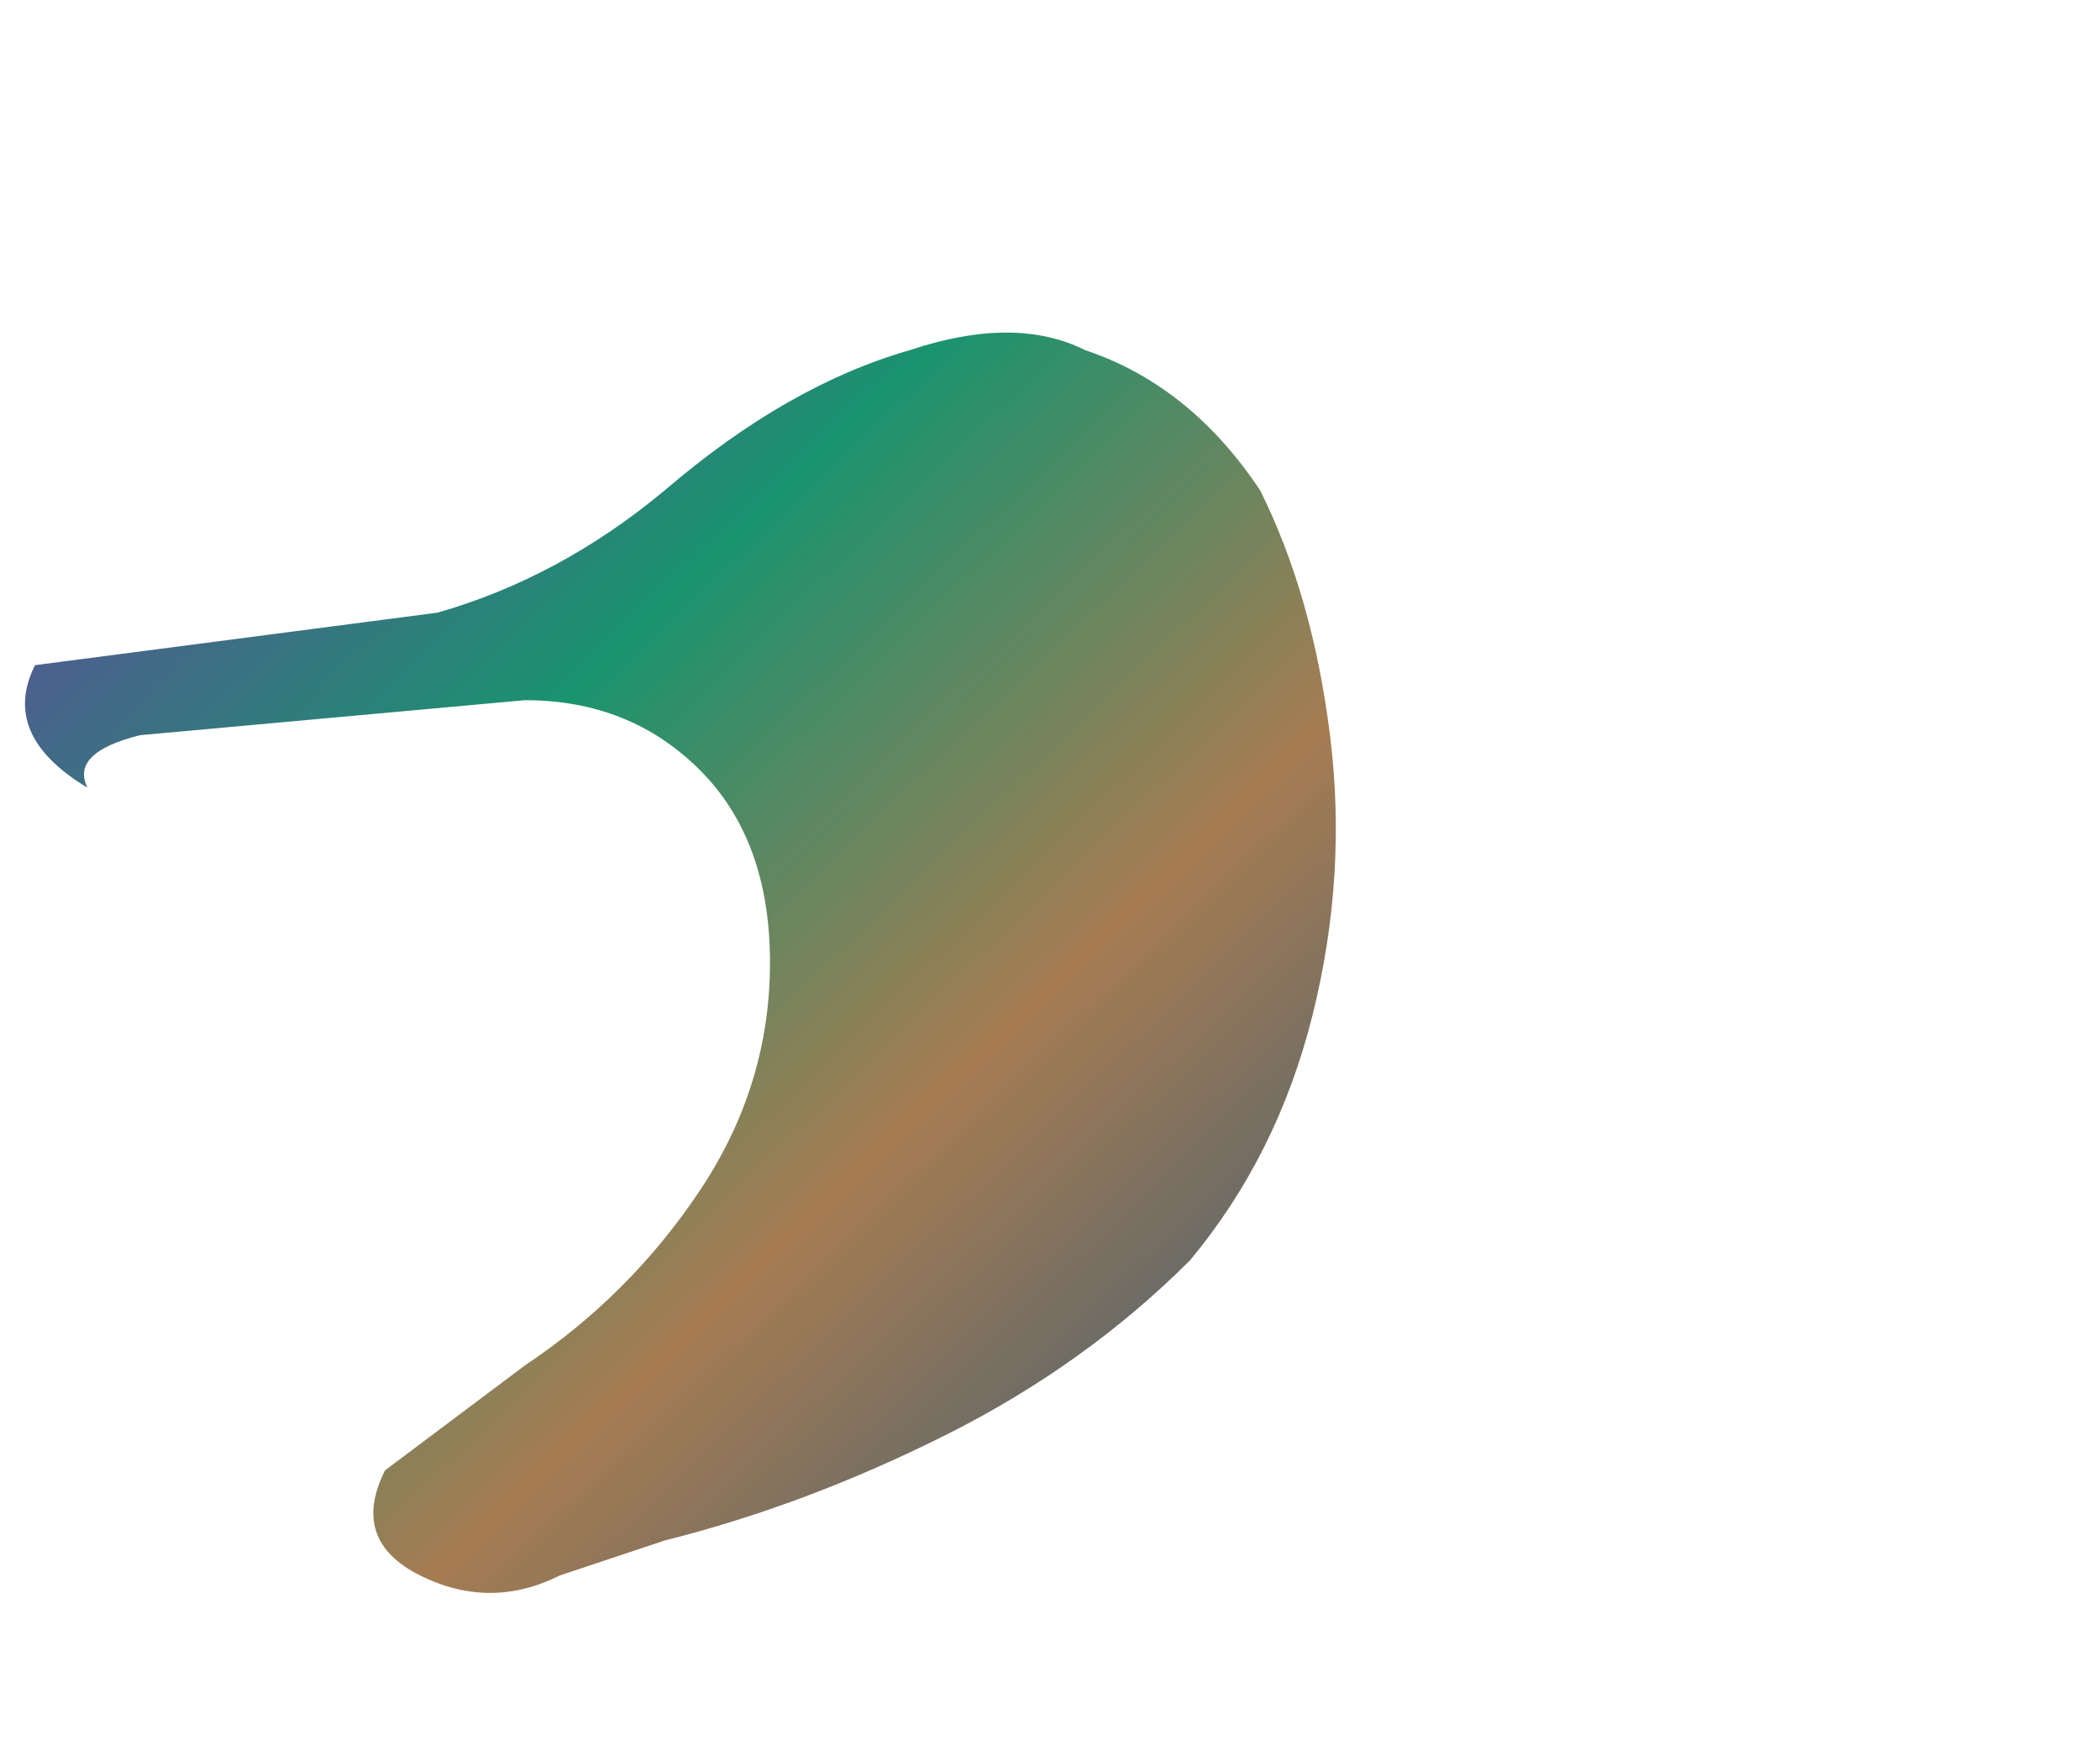
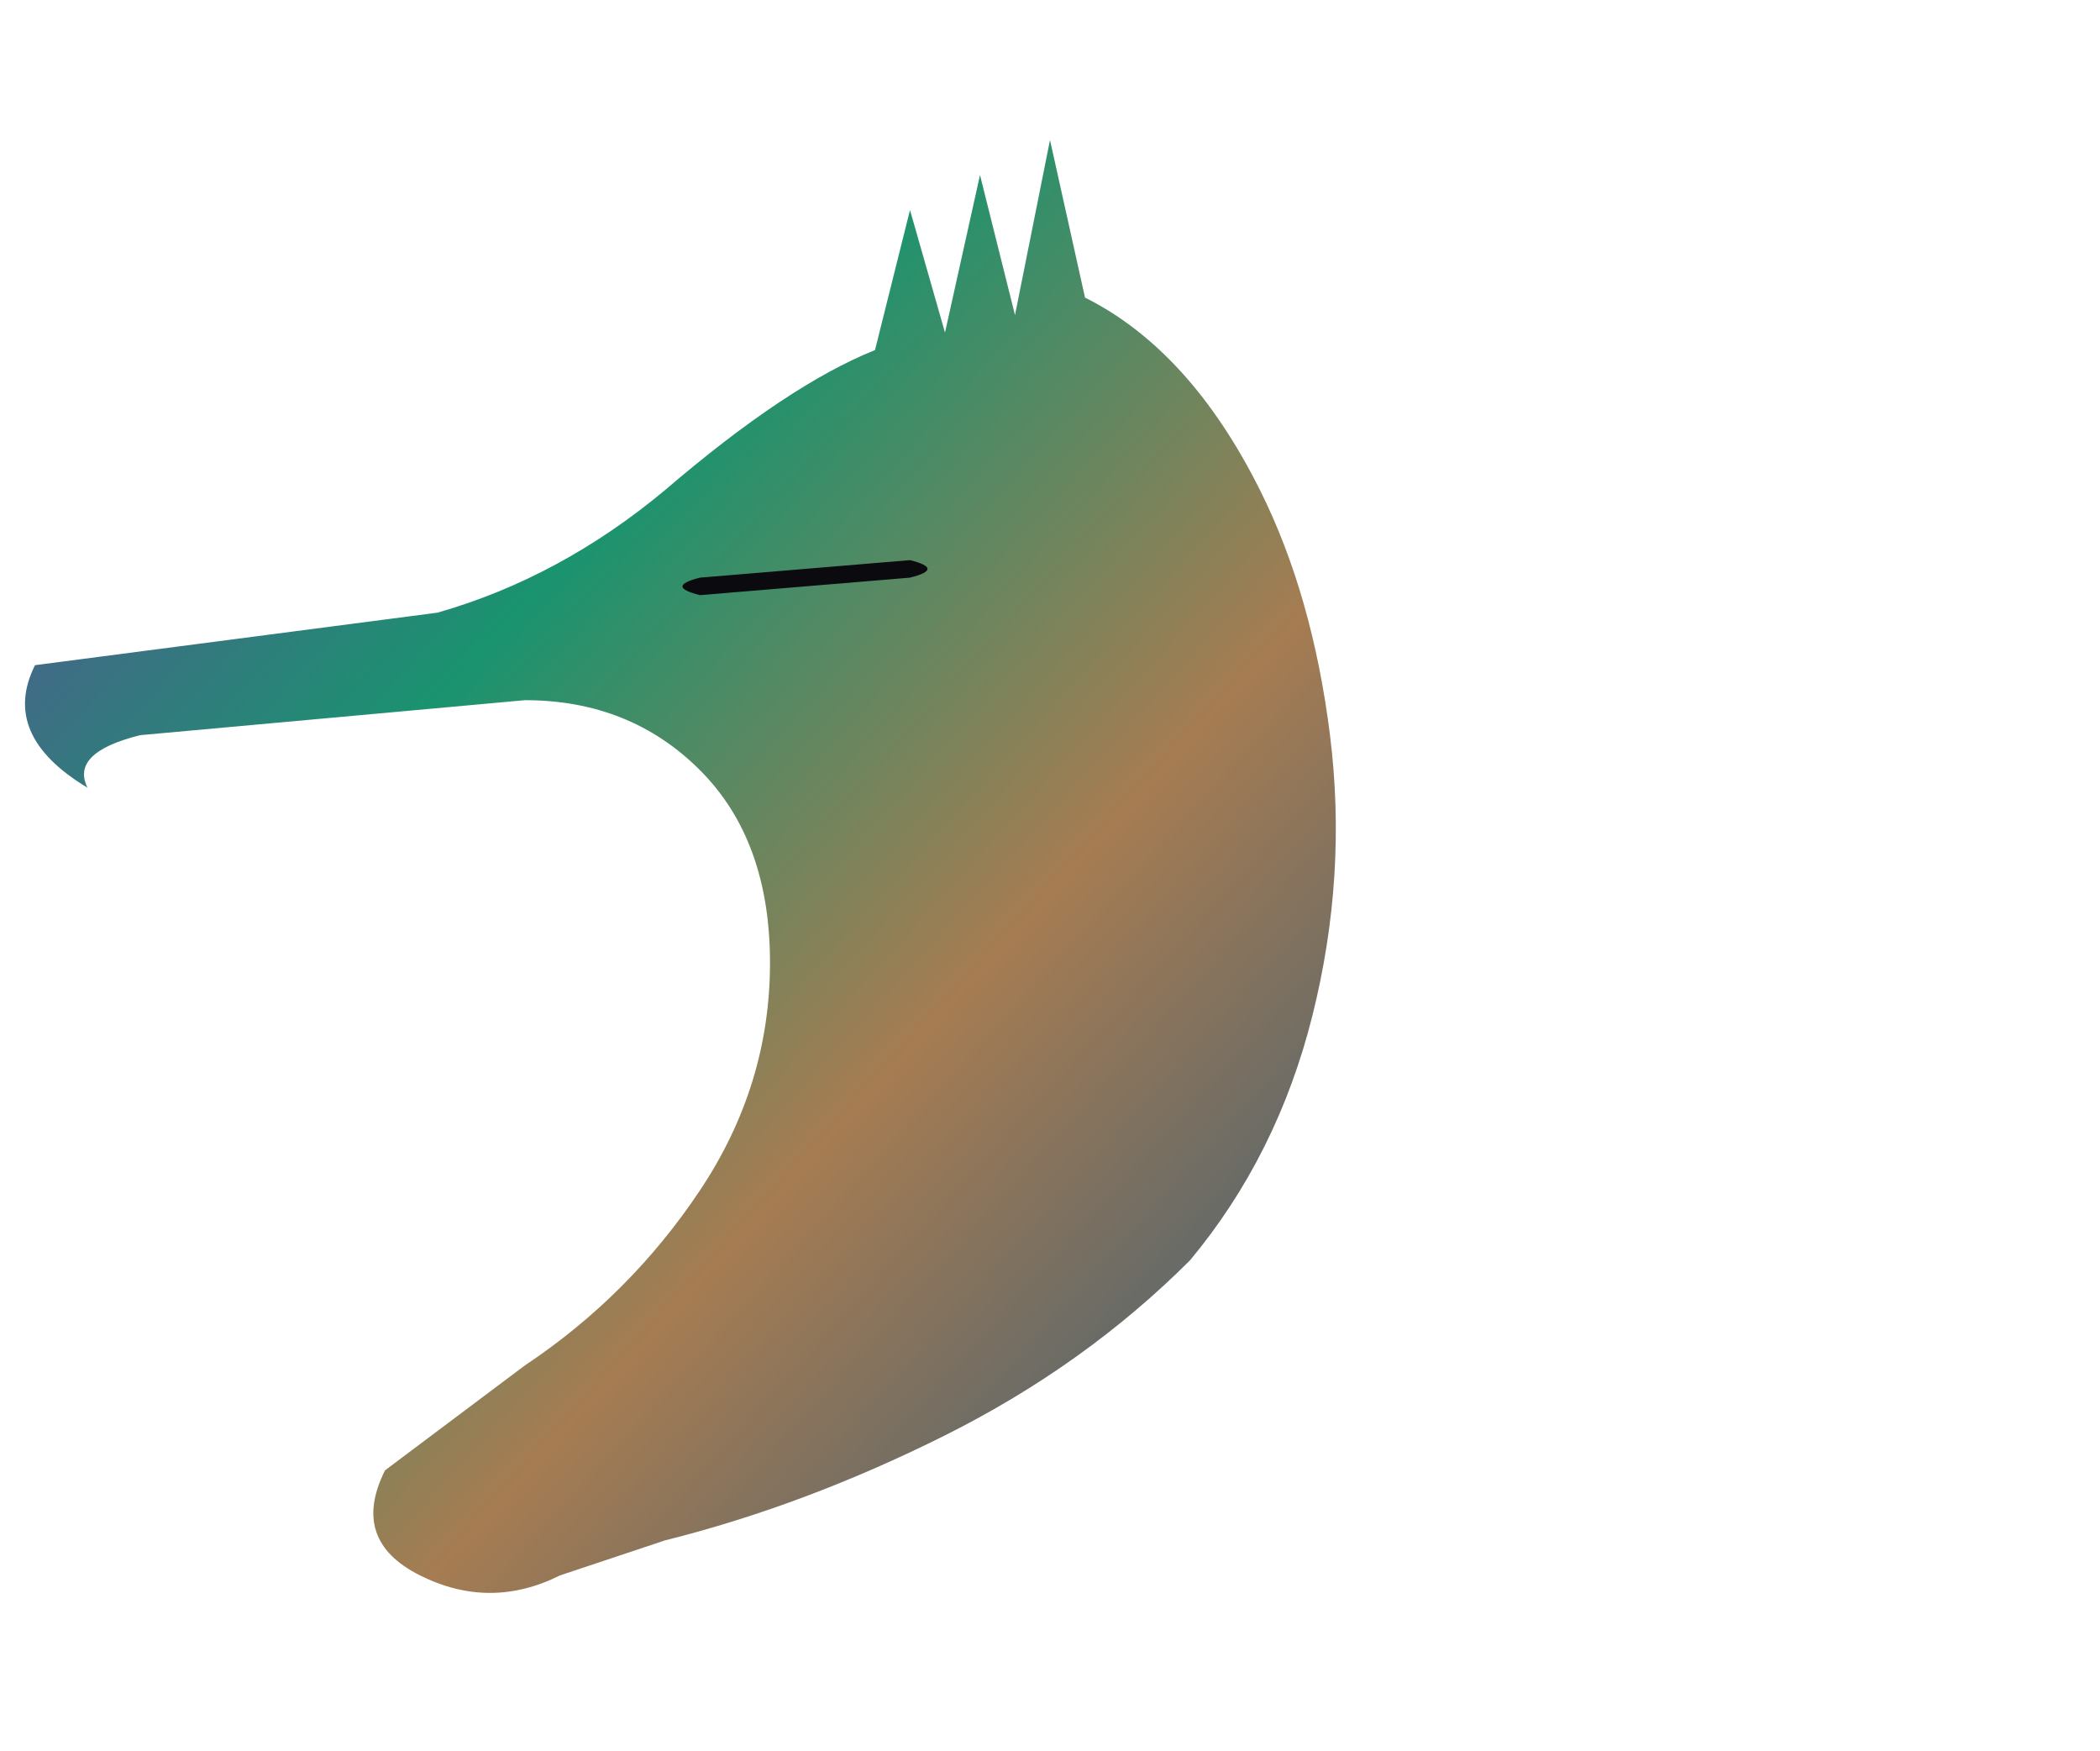
<svg xmlns="http://www.w3.org/2000/svg" viewBox="0 0 120 100">
  <defs>
    <linearGradient id="iridescent" x1="0%" y1="0%" x2="100%" y2="100%">
      <stop offset="0%" style="stop-color:#6b3fa0" />
      <stop offset="35%" style="stop-color:#1a936f" />
      <stop offset="65%" style="stop-color:#a67c52" />
      <stop offset="100%" style="stop-color:#2d5a7b" />
    </linearGradient>
    <linearGradient id="iridescent-reverse" x1="100%" y1="0%" x2="0%" y2="100%">
      <stop offset="0%" style="stop-color:#2d5a7b" />
      <stop offset="35%" style="stop-color:#a67c52" />
      <stop offset="65%" style="stop-color:#1a936f" />
      <stop offset="100%" style="stop-color:#6b3fa0" />
    </linearGradient>
  </defs>
-   <path id="grackle" fill="url(#iridescent)" d="     M 5 45     Q 0 42, 2 38     L 25 35     Q 32 33, 38 28     Q 45 22, 52 20     Q 58 18, 62 20     Q 68 22, 72 28     Q 75 34, 76 42     Q 77 50, 75 58     Q 73 66, 68 72     Q 62 78, 54 82     Q 46 86, 38 88     L 32 90     Q 28 92, 24 90     Q 20 88, 22 84     L 30 78     Q 36 74, 40 68     Q 44 62, 44 55     Q 44 48, 40 44     Q 36 40, 30 40     L 8 42     Q 4 43, 5 45     Z   " />
+   <path id="grackle" fill="url(#iridescent)" d="     M 5 45     Q 0 42, 2 38     L 25 35     Q 32 33, 38 28     Q 45 22, 50 20     L 52 12     L 54 19     L 56 10     L 58 18     L 60 8     L 62 17     Q 68 20, 72 28     Q 75 34, 76 42     Q 77 50, 75 58     Q 73 66, 68 72     Q 62 78, 54 82     Q 46 86, 38 88     L 32 90     Q 28 92, 24 90     Q 20 88, 22 84     L 30 78     Q 36 74, 40 68     Q 44 62, 44 55     Q 44 48, 40 44     Q 36 40, 30 40     L 8 42     Q 4 43, 5 45     Z   " />
+   <path fill="#0a0a0f" d="M 40 33 L 52 32 Q 54 32.5, 52 33 L 40 34 Q 38 33.5, 40 33 Z" />
</svg>
